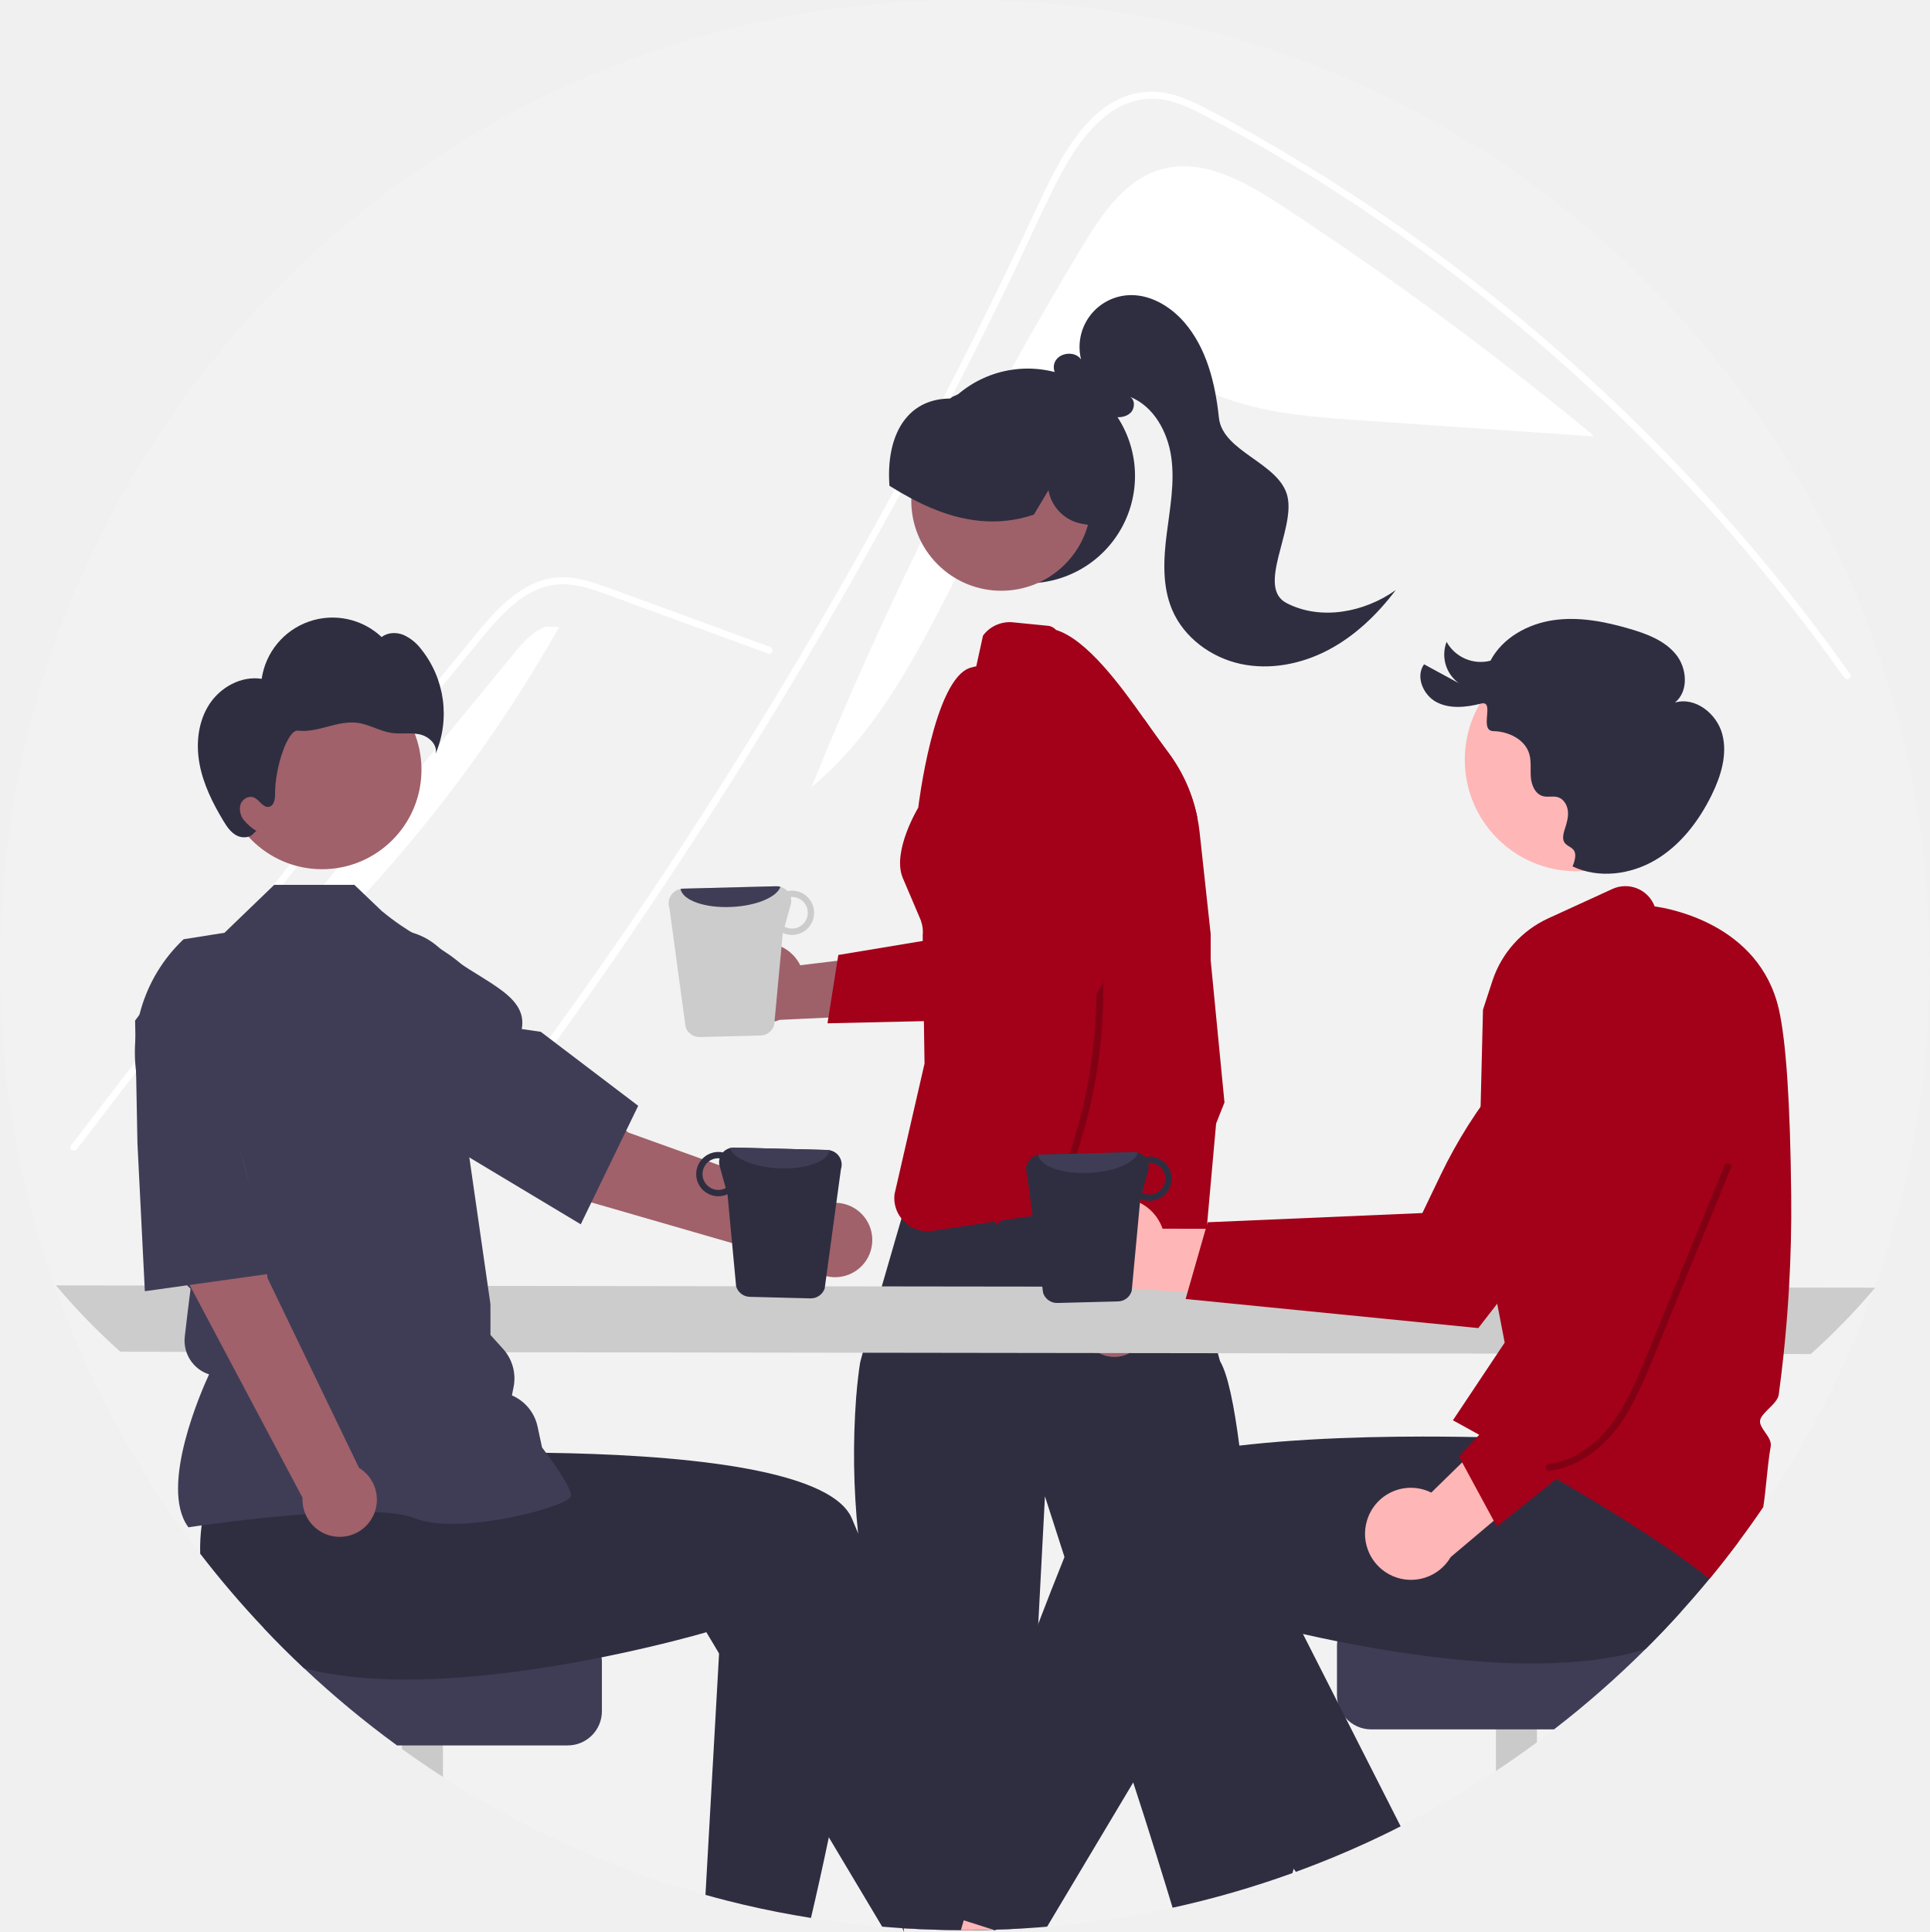
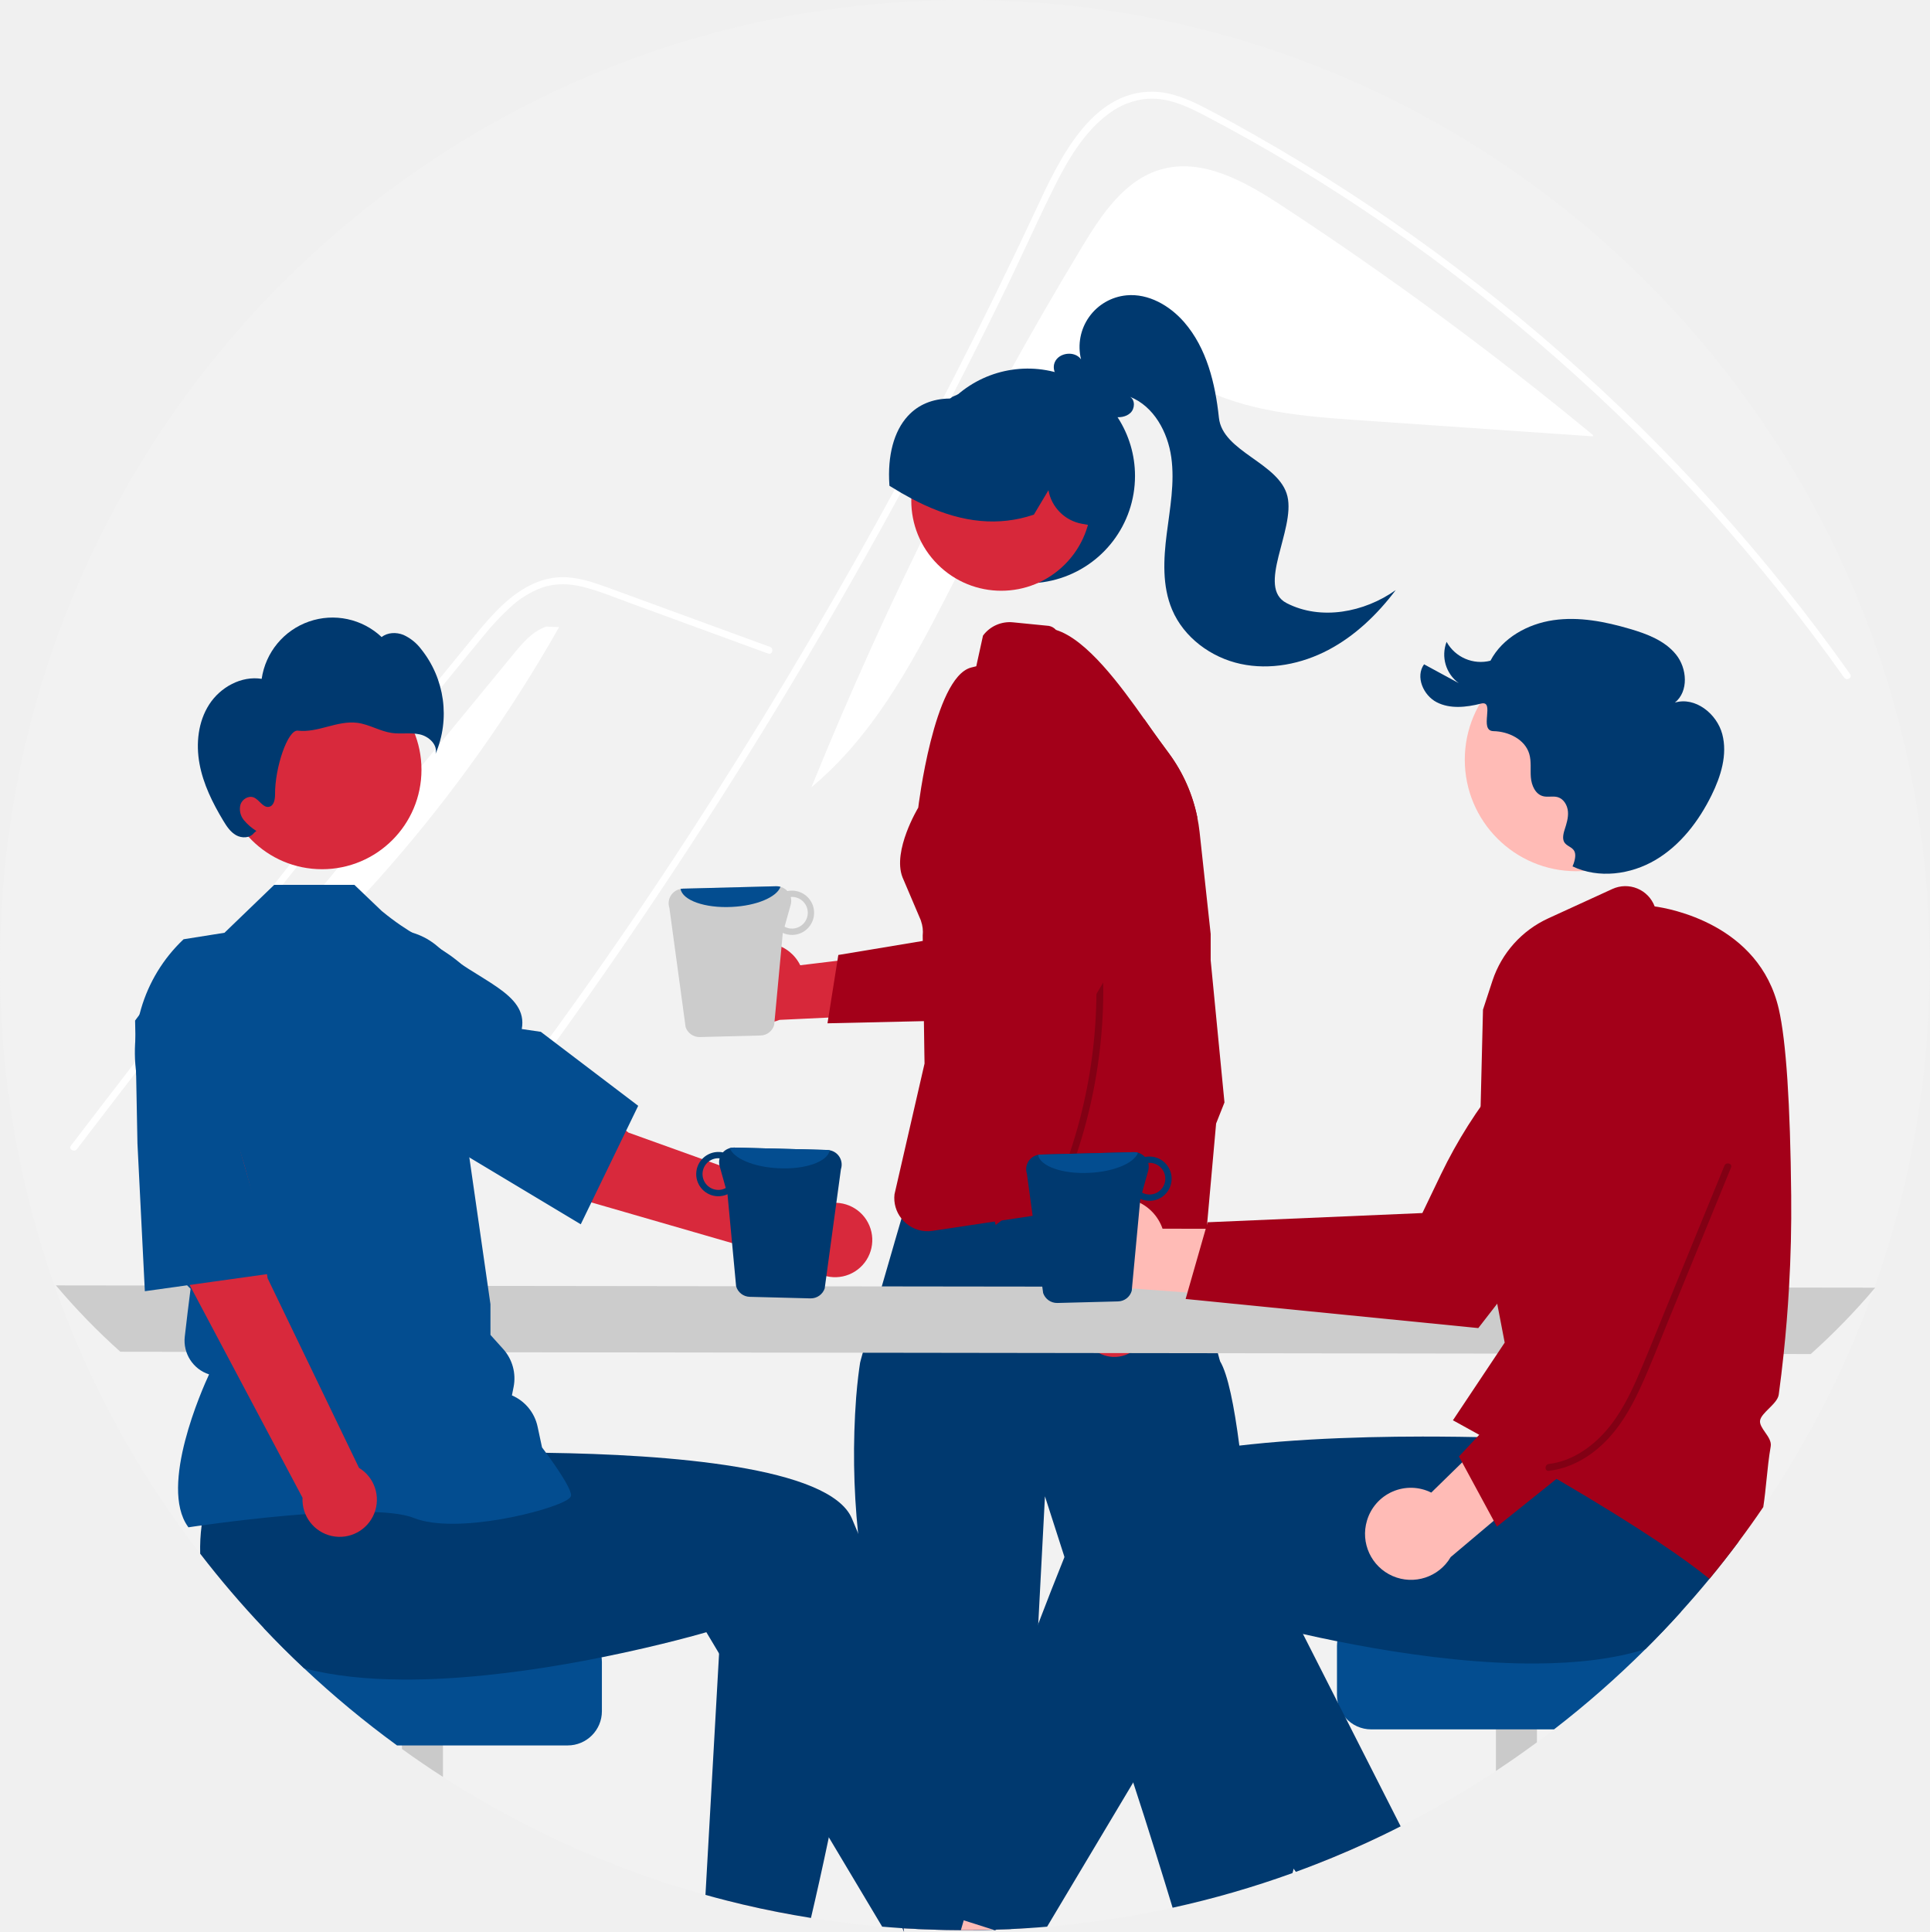
<svg xmlns="http://www.w3.org/2000/svg" id="a83860ad-93ad-419a-9d6e-ddd5c8cba917" data-name="Layer 1" width="842" height="842.8" viewBox="0 0 842 842.8">
  <path d="M1021,449.6a420.098,420.098,0,0,1-24.1,140.73c-.07.21-.14.4-.22.61v.01a419.102,419.102,0,0,1-48.3,95.08q-5.22,7.71-10.81,15.17-6.15,8.25-12.69,16.17-6.03,7.305-12.38,14.33-7.545,8.37-15.54,16.31a421.17,421.17,0,0,1-39.88,35q-3.69,2.865-7.46,5.63-8.775,6.48-17.9,12.5A417.418,417.418,0,0,1,790.15,825.3c-2.47,1.26-4.96,2.5-7.46,3.7q-14.505,7.005-29.6,12.89c-2.87,1.13-5.75,2.22-8.66,3.27-.49.19-.98.37-1.48.54a418.308,418.308,0,0,1-107.06,23.38q-3.81.345-7.63.58-4.05.285-8.11.46c-2.14.11-4.27.19-6.42.25-.44.02-.89.04-1.33.04q-4.335.135-8.7.17c-1.23.01-2.46.02-3.7.02-.58,0-1.16,0-1.74-.01q-12.585-.045-24.98-.82c-.17-.01-.34-.03-.51-.03-2.96-.2-5.91-.41-8.85-.67q-15.705-1.32-31.07-3.8-3.54-.555-7.06-1.2-15.285-2.7-30.17-6.51-4.425-1.125-8.8-2.35a418.627,418.627,0,0,1-114.54-51.46q-9.12-5.865-17.9-12.2c-.72-.5-1.43-1.02-2.14-1.54a422.135,422.135,0,0,1-40.59-33.67q-9.105-8.55-17.68-17.64A419.389,419.389,0,0,1,179,449.6c0-232.51,188.49-421,421-421S1021,217.09,1021,449.6Z" transform="translate(-179 -28.60001)" fill="#f2f2f2" />
  <path d="M651.36,135.928c8.429-13.941,18.418-28.827,34.061-33.379,18.115-5.272,36.724,5.201,52.509,15.535a1530.116,1530.116,0,0,1,136.171,100.329l-.048.541q-50.806-3.504-101.613-7.007c-24.472-1.688-49.784-3.608-71.411-15.185-8.206-4.393-16.206-10.261-25.505-10.67-11.553-.508-21.627,7.561-29.544,15.991-46.83,49.867-60.381,126.126-112.919,169.938A1667.327,1667.327,0,0,1,651.36,135.928Z" transform="translate(-179 -28.60001)" fill="#fff" />
  <path d="M363.505,558.892c5.179-6.539,7.295-8.071,12.403-14.67q62.39-80.692,117.283-166.835Q530.476,318.882,564.064,258.13q15.99-28.882,31.104-58.218Q606.896,177.166,618.1,154.148c2.136-4.383,4.212-8.786,6.277-13.199,4.867-10.378,9.643-20.806,14.771-31.044,5.844-11.668,12.957-23.9,23.688-31.739a32.319,32.319,0,0,1,16.837-6.479c8.736-.564,16.796,3.043,24.373,6.983,55.437,28.907,107.337,65.15,154.28,106.39A803.198,803.198,0,0,1,983.67,324.197c1.108,1.582,3.728.071,2.609-1.521q-6.605-9.34-13.471-18.479A805.459,805.459,0,0,0,842.276,167.418a810.7,810.7,0,0,0-75.659-55.548Q746.561,98.872,725.75,87.094c-6.993-3.96-14.016-7.869-21.159-11.537-7.003-3.597-14.439-6.831-22.439-6.952-27.225-.423-41.321,30.409-51.004,51.155q-4.564,9.794-9.239,19.527Q604.241,176.239,585.213,212.517q-11.743,22.398-24.001,44.535-38.147,68.933-81.09,135.076c-37.925,58.409-75.548,110.007-118.753,164.628C360.18,558.268,362.306,560.424,363.505,558.892Z" transform="translate(-179 -28.60001)" fill="#fff" />
  <path d="M514.185,313.716,473.623,298.88l-20.139-7.366c-6.559-2.399-13.102-5.13-19.883-6.848-5.995-1.519-12.086-1.767-17.996.229a41.477,41.477,0,0,0-14.037,8.701,113.91,113.91,0,0,0-11.513,12.295c-4.385,5.269-8.705,10.594-13.044,15.901q-26.863,32.853-53.376,65.991-26.512,33.138-52.669,66.557-26.221,33.501-52.081,67.282-3.168,4.138-6.33,8.281c-1.165,1.526-3.791.022-2.61-1.526q26.051-34.121,52.465-67.962,26.479-33.922,53.324-67.557,26.845-33.634,54.052-66.976,6.778-8.307,13.579-16.595c3.824-4.661,7.606-9.372,11.8-13.71,7.7-7.963,17.319-15,28.834-15.191,6.77-.112,13.322,2.036,19.612,4.312,6.781,2.453,13.546,4.952,20.318,7.429L504.777,307.066l10.211,3.735c1.812.663,1.029,3.585-.804,2.915Z" transform="translate(-179 -28.60001)" fill="#fff" />
  <path d="M403.096,313.864c3.993-4.86,8.31-9.949,14.282-11.923l5.576.22A632.461,632.461,0,0,1,254.498,494.745Q328.797,404.305,403.096,313.864Z" transform="translate(-179 -28.60001)" fill="#fff" />
-   <path d="M674.243,236.212A46.82,46.82,0,1,1,593.713,203.738q.112-.112.225-.225c.375-.393.749-.787,1.142-1.161a.018.018,0,0,0,.019-.019c.487-.449.974-.899,1.48-1.33a46.807,46.807,0,0,1,77.664,35.208Z" transform="translate(-179 -28.60001)" fill="#2f2e41" />
-   <circle cx="615.888" cy="247.045" r="39.26" transform="translate(-173.2978 479.2563) rotate(-45)" fill="#9e616a" />
-   <path d="M643.94,209.29a44.272,44.272,0,0,0-46.23-8.96q-.345.135-.69.3c-.01,0-.01.01-.02.01-.75.31-1.51.63-2.24.98l-.45.22v.06c-.08.06-.17.13-.26.19a1.535,1.535,0,0,1-.65.36c-7.55.1-13.7,2.66-18.26,7.61-6.09,6.6-8.95,17.27-8.07,30.05l.02.39.34.22c3.22,2.01,6.27,3.78,9.21,5.33,1.74.93,3.43,1.78,5.11,2.56.2.09.4.19.6.28,17,7.85,32.55,9.27,47.49,4.3l.28-.09,6.35-10.64a18.136,18.136,0,0,0,14.6,14.63l2.64.47,3.87.68.16-.73C661.58,240.21,656.03,220.84,643.94,209.29Z" transform="translate(-179 -28.60001)" fill="#2f2e41" />
-   <path d="M740.387,291.691c-13.36-6.896,3.822-31.923.37-46.556-3.453-14.633-28.317-19.339-29.901-34.291S705.546,180.472,695.68,169.127c-6.304-7.249-15.594-12.601-25.158-11.693a22.621,22.621,0,0,0-19.825,27.932c-2.723-3.858-9.77-3.022-11.515,1.367-1.551,3.902,1.875,8.628,5.907,8.973,5.276,6.515,11.317,13.43,19.582,14.744,2.663.423,5.655.113,7.6-1.754s2.096-5.601-.211-6.996c10.387,4.126,16.476,15.356,18.018,26.426,1.541,11.07-.591,22.27-1.996,33.357s-2.01,22.751,2.337,33.048c5.136,12.165,16.962,20.884,29.868,23.68s26.65.063,38.332-6.094C770.3,305.96,780.042,296.56,788,286.022,774.292,295.756,755.327,299.403,740.387,291.691Z" transform="translate(-179 -28.60001)" fill="#2f2e41" />
-   <polygon points="409.593 428.003 382.475 613.181 530.504 602.024 486.197 419.853 409.593 428.003" fill="#ffb8b8" />
-   <path d="M743.45,843.81a17.824,17.824,0,0,1-.5,1.89,414.801,414.801,0,0,1-52.3,15.11c-3.74-12.3-10.91-35.59-17.19-54.64-5.13-15.55-9.66-28.27-11.24-29.86-4.39-4.37,0-10.2,0-10.2l-18.75-58.29-8.52-26.48-2.92,55.63-4.24,80.58-.12,2.26s-5.84,17.49-2.92,20.41-2.92,14.59-2.92,14.59l-1.68,15.31c-2.14.11-4.27.19-6.42.25L613,870.6l-.6-.19q-4.335.135-8.7.17c-1.23.01-2.46.02-3.7.02-.58,0-1.16,0-1.74-.01q-12.585-.045-24.98-.82l-5.13-41.75-5.3-43.14s5.83-11.65,0-17.48c-3.51-3.51-1.75-8.61.22-12.11-1.22-5.41-2.89-13.73-5.14-26.05-.08-.41-.15-.83-.23-1.25q-1.065-5.865-1.91-11.5c-1-6.61-1.78-12.96-2.38-19.04a334.226,334.226,0,0,1-.84-59.27c.56-7.02,1.26-12.16,1.72-15.13.04-.28.47-1.85,1.17-4.33,1.1-3.97,2.91-10.27,4.94-17.32,1.08-3.74,2.22-7.69,3.35-11.62,1.97-6.81,3.93-13.56,5.51-19.02v-.03c1.39-4.79,2.5-8.57,3.08-10.55.28-.97.43-1.5.43-1.5s.31-.07.9-.2c1.83-.42,6.35-1.43,12.61-2.78,6.53-1.38,14.94-3.13,24.18-4.91,7.91-1.52,16.43-3.07,24.9-4.46,3.04-.49,6.08-.97,9.08-1.42,18.53-2.76,35.54-4.33,43.6-2.54a15.016,15.016,0,0,1,1.65.45,8.207,8.207,0,0,1,1.57.71c.25.15,2.67,9.59,5.76,21.89.03.12.06.25.09.37.93,3.72,1.92,7.68,2.93,11.73,1.03,4.13,2.07,8.34,3.09,12.44,3.03,12.18,5.83,23.45,7.27,28.97.55,2.14.91,3.41.99,3.55,3.38,5.63,6.14,19.43,8.38,36.74,2,15.45,3.59,33.7,4.82,51.43.61,8.77,1.13,17.42,1.57,25.54,1.49,27.32,2.09,48.65,2.09,48.65s2.23,17.78,6.66,26.17a12.757,12.757,0,0,0,2.07,2.97c2.95,2.95,3.29,5.51,2.9,7.33a6.057,6.057,0,0,1-1.04,2.38,3.943,3.943,0,0,1-.39.49,11.349,11.349,0,0,0,2.92,10.2C744.2,837.23,743.97,841.31,743.45,843.81Z" transform="translate(-179 -28.60001)" fill="#2f2e41" />
+   <path d="M674.243,236.212A46.82,46.82,0,1,1,593.713,203.738q.112-.112.225-.225c.375-.393.749-.787,1.142-1.161a.018.018,0,0,0,.019-.019c.487-.449.974-.899,1.48-1.33a46.807,46.807,0,0,1,77.664,35.208Z" transform="translate(-179 -28.60001)" fill="#00396f" />
+   <circle cx="615.888" cy="247.045" r="39.26" transform="translate(-173.2978 479.2563) rotate(-45)" fill="#d7283a" />
+   <path d="M643.94,209.29a44.272,44.272,0,0,0-46.23-8.96q-.345.135-.69.3c-.01,0-.01.01-.02.01-.75.31-1.51.63-2.24.98l-.45.22v.06c-.08.06-.17.13-.26.19a1.535,1.535,0,0,1-.65.36c-7.55.1-13.7,2.66-18.26,7.61-6.09,6.6-8.95,17.27-8.07,30.05l.02.39.34.22c3.22,2.01,6.27,3.78,9.21,5.33,1.74.93,3.43,1.78,5.11,2.56.2.09.4.19.6.28,17,7.85,32.55,9.27,47.49,4.3l.28-.09,6.35-10.64a18.136,18.136,0,0,0,14.6,14.63l2.64.47,3.87.68.16-.73C661.58,240.21,656.03,220.84,643.94,209.29Z" transform="translate(-179 -28.60001)" fill="#00396f" />
+   <path d="M740.387,291.691c-13.36-6.896,3.822-31.923.37-46.556-3.453-14.633-28.317-19.339-29.901-34.291S705.546,180.472,695.68,169.127c-6.304-7.249-15.594-12.601-25.158-11.693a22.621,22.621,0,0,0-19.825,27.932c-2.723-3.858-9.77-3.022-11.515,1.367-1.551,3.902,1.875,8.628,5.907,8.973,5.276,6.515,11.317,13.43,19.582,14.744,2.663.423,5.655.113,7.6-1.754s2.096-5.601-.211-6.996c10.387,4.126,16.476,15.356,18.018,26.426,1.541,11.07-.591,22.27-1.996,33.357s-2.01,22.751,2.337,33.048c5.136,12.165,16.962,20.884,29.868,23.68s26.65.063,38.332-6.094C770.3,305.96,780.042,296.56,788,286.022,774.292,295.756,755.327,299.403,740.387,291.691Z" transform="translate(-179 -28.60001)" fill="#00396f" />
+   <polygon points="409.593 428.003 382.475 613.181 530.504 602.024 486.197 419.853 409.593 428.003" fill="#ffbdb8" />
+   <path d="M743.45,843.81a17.824,17.824,0,0,1-.5,1.89,414.801,414.801,0,0,1-52.3,15.11c-3.74-12.3-10.91-35.59-17.19-54.64-5.13-15.55-9.66-28.27-11.24-29.86-4.39-4.37,0-10.2,0-10.2l-18.75-58.29-8.52-26.48-2.92,55.63-4.24,80.58-.12,2.26s-5.84,17.49-2.92,20.41-2.92,14.59-2.92,14.59l-1.68,15.31c-2.14.11-4.27.19-6.42.25L613,870.6l-.6-.19q-4.335.135-8.7.17c-1.23.01-2.46.02-3.7.02-.58,0-1.16,0-1.74-.01q-12.585-.045-24.98-.82l-5.13-41.75-5.3-43.14s5.83-11.65,0-17.48c-3.51-3.51-1.75-8.61.22-12.11-1.22-5.41-2.89-13.73-5.14-26.05-.08-.41-.15-.83-.23-1.25q-1.065-5.865-1.91-11.5c-1-6.61-1.78-12.96-2.38-19.04a334.226,334.226,0,0,1-.84-59.27c.56-7.02,1.26-12.16,1.72-15.13.04-.28.47-1.85,1.17-4.33,1.1-3.97,2.91-10.27,4.94-17.32,1.08-3.74,2.22-7.69,3.35-11.62,1.97-6.81,3.93-13.56,5.51-19.02v-.03c1.39-4.79,2.5-8.57,3.08-10.55.28-.97.43-1.5.43-1.5s.31-.07.9-.2c1.83-.42,6.35-1.43,12.61-2.78,6.53-1.38,14.94-3.13,24.18-4.91,7.91-1.52,16.43-3.07,24.9-4.46,3.04-.49,6.08-.97,9.08-1.42,18.53-2.76,35.54-4.33,43.6-2.54a15.016,15.016,0,0,1,1.65.45,8.207,8.207,0,0,1,1.57.71c.25.15,2.67,9.59,5.76,21.89.03.12.06.25.09.37.93,3.72,1.92,7.68,2.93,11.73,1.03,4.13,2.07,8.34,3.09,12.44,3.03,12.18,5.83,23.45,7.27,28.97.55,2.14.91,3.41.99,3.55,3.38,5.63,6.14,19.43,8.38,36.74,2,15.45,3.59,33.7,4.82,51.43.61,8.77,1.13,17.42,1.57,25.54,1.49,27.32,2.09,48.65,2.09,48.65s2.23,17.78,6.66,26.17a12.757,12.757,0,0,0,2.07,2.97c2.95,2.95,3.29,5.51,2.9,7.33a6.057,6.057,0,0,1-1.04,2.38,3.943,3.943,0,0,1-.39.49,11.349,11.349,0,0,0,2.92,10.2C744.2,837.23,743.97,841.31,743.45,843.81Z" transform="translate(-179 -28.60001)" fill="#00396f" />
  <path d="M694.96,397.21q-.255-1.89-.54-3.81c-.11-.82-.24-1.64-.36-2.45-1.27-8.18,4.02-15.18-2.83-20.84a14.54,14.54,0,0,1-3.83-4.78l-1.57-3.16-2.89-5.86-6.32-12.74-1.09-2.19a14.04,14.04,0,0,0-1.06-1.79,14.447,14.447,0,0,0-4.51-4.22l-15.7-9.36a14.488,14.488,0,0,1-5.62-6.09l-.39-.8c-1.73-3.55-4.83-12.04-8.5-15.73l-.01-.01a5.38,5.38,0,0,0-3.08-1.75L621.03,300.08a14.494,14.494,0,0,0-13.11,5.79l-.43,1.95-2.51,11.43-.14.03c-.74.17-1.48.34-2.21.55-16.21,4.43-22.97,61.1-22.97,61.1s-11.35,18.73-6.89,30.32l7.96,18.69a2.253,2.253,0,0,1,.14.44,14.39,14.39,0,0,1,.74,6.35l.01.73.02,1.61.06,4.13.19,13.7.24,17.15.21,14.61.07,3.89L569.3,549.6a14.351,14.351,0,0,0,3.03,10.57l.01.01a13.429,13.429,0,0,0,.92,1.06l.01.01c.31.32.63.61.96.9a14.382,14.382,0,0,0,11.66,3.39l1.75-.27h.01l25.4-3.81h.02l2.94-.44h.02l28.43-4.27h.02l4.87-.74c.39-.05.77-.1,1.16-.13l26.03-1.79a14.668,14.668,0,0,0,1.78-.23h.01a14.54,14.54,0,0,0,10.47-8.37,12.885,12.885,0,0,0,.89-2.67,15.044,15.044,0,0,0,.37-3.03l.29-24.52.99-79.24a14.264,14.264,0,0,1,2.18-7.47C697.13,422.8,696.72,410.46,694.96,397.21Z" transform="translate(-179 -28.60001)" fill="#a30019" />
-   <path d="M651.317,608.843a14.049,14.049,0,0,1,13.786-16.553l16.24-47.209,15.834,20.551-17.849,41.68a14.125,14.125,0,0,1-28.011,1.531Z" transform="translate(-179 -28.60001)" fill="#9e616a" />
+   <path d="M651.317,608.843a14.049,14.049,0,0,1,13.786-16.553l16.24-47.209,15.834,20.551-17.849,41.68a14.125,14.125,0,0,1-28.011,1.531Z" transform="translate(-179 -28.60001)" fill="#d7283a" />
  <path d="M713.28,509.52l-3.65,9.2-5.1,56.91a16.048,16.048,0,0,0-4.49,1.89,15.759,15.759,0,0,0-6.65,18.42l1.5,4.5-11.15-3.43-18.33-5.63L643.8,584.74,647.46,572.87a17.617,17.617,0,0,0-2.98-16.12,17.439,17.439,0,0,0-1.41-1.59l1.37-10.25.81-6.09-9.89,7.51-19.34,14.69h-.01l-2.56,1.95s-.14-.52-.4-1.51c-.49-1.91-1.41-5.57-2.59-10.67a648.089,648.089,0,0,1-12.89-77.09c-.6-5.84-1.12-11.82-1.54-17.89-.43-6.25-.75-12.59-.92-18.97-1.44-51.93,6.54-106.37,39.89-134.21a15.911,15.911,0,0,1,4.75.76c13.5,4.15,28.31,24.43,38.55,38.94,2.42,3.43,4.58,6.53,6.41,9.02l4.43,6.03a70.566,70.566,0,0,1,12.27,27.71q.645,3.18,1.01,6.44l4.84,44.52v11.47Z" transform="translate(-179 -28.60001)" fill="#a30019" />
  <path d="M203.39,589.327a289.005,289.005,0,0,0,28.12,28.95l737.58,1a289.004,289.004,0,0,0,28.12-28.95Z" transform="translate(-179 -28.60001)" fill="#ccc" />
-   <path d="M603.7,870.58c-1.23.01-2.46.02-3.7.02-.58,0-1.16,0-1.74-.01q-12.585-.045-24.98-.82l.2,1.63-.71-1.66-15.85-36.9,11.23-4.82,20.6-8.85L595,840.66l5.98,20.58,1.78,6.1Z" transform="translate(-179 -28.60001)" fill="#ffb6b6" />
-   <path d="M530.27,827.74l-4.48,36.33q-15.285-2.7-30.17-6.51V827.75Z" transform="translate(-179 -28.60001)" fill="#ffb6b6" />
+   <path d="M603.7,870.58c-1.23.01-2.46.02-3.7.02-.58,0-1.16,0-1.74-.01q-12.585-.045-24.98-.82l.2,1.63-.71-1.66-15.85-36.9,11.23-4.82,20.6-8.85L595,840.66l5.98,20.58,1.78,6.1Z" transform="translate(-179 -28.60001)" fill="#ffbbb6" />
+   <path d="M530.27,827.74l-4.48,36.33q-15.285-2.7-30.17-6.51V827.75Z" transform="translate(-179 -28.60001)" fill="#ffbbb6" />
  <path d="M372.28,760.78v42.97q-9.12-5.865-17.9-12.2V760.78Z" transform="translate(-179 -28.60001)" fill="#cacaca" />
-   <path d="M441.63,753.62v21.47a14.924,14.924,0,0,1-14.91,14.92H352.24a422.135,422.135,0,0,1-40.59-33.67q-9.105-8.55-17.68-17.64H426.72a14.93,14.93,0,0,1,14.91,14.92Z" transform="translate(-179 -28.60001)" fill="#3f3d56" />
-   <path d="M616.18,869.59l-2.45.78L613,870.6l-.6-.19q-4.335.135-8.7.17c-1.23.01-2.46.02-3.7.02-.58,0-1.16,0-1.74-.01q-12.585-.045-24.98-.82l.2,1.63-.71-1.66c-2.96-.2-5.91-.41-8.85-.67L540.65,830.1l-47.89-80.19-5.55-9.29s-18.93,5.6-45.72,10.97c-20.19,4.06-44.84,7.97-69.21,9.25-6.01.32-12,.48-17.9.43-15.25-.1-29.9-1.53-42.73-4.93q-9.105-8.55-17.68-17.64a421.224,421.224,0,0,1-27.62-32.33,78.015,78.015,0,0,1,.63-12.34c.09-.68.18-1.37.29-2.07L270,645.6l20.28-2.68,30.86-4.08,33.43-4.42,3.68,28.82s26.03-1.32,59.01-.88c52.97.72,123.85,6,133.45,28.66.9,2.13,1.8,4.28,2.7,6.43,18.64,44.65,35.76,92.22,47.39,126.02,2.22,6.44,4.23,12.37,6.02,17.69C612.73,858.73,616.18,869.59,616.18,869.59Z" transform="translate(-179 -28.60001)" fill="#2f2e41" />
-   <path d="M559.48,716.57q-.735,6.36-1.55,12.67c-4.8,37.21-11.41,72.75-17.28,100.86-2.87,13.72-5.57,25.66-7.8,35.17q-3.54-.555-7.06-1.2-15.285-2.7-30.17-6.51-4.425-1.125-8.8-2.35l5.94-105.3,1.96-34.83,61.07,1.41Z" transform="translate(-179 -28.60001)" fill="#2f2e41" />
-   <path d="M657.675,553.699A19.952,19.952,0,0,1,686.261,564.6l70.903.084-20.32,30.735-64.215-4.792a20.06,20.06,0,0,1-14.953-36.928Z" transform="translate(-179 -28.60001)" fill="#ffb6b6" />
+   <path d="M441.63,753.62v21.47a14.924,14.924,0,0,1-14.91,14.92H352.24a422.135,422.135,0,0,1-40.59-33.67q-9.105-8.55-17.68-17.64H426.72a14.93,14.93,0,0,1,14.91,14.92Z" transform="translate(-179 -28.60001)" fill="#034d90" />
+   <path d="M616.18,869.59l-2.45.78L613,870.6l-.6-.19q-4.335.135-8.7.17c-1.23.01-2.46.02-3.7.02-.58,0-1.16,0-1.74-.01q-12.585-.045-24.98-.82l.2,1.63-.71-1.66c-2.96-.2-5.91-.41-8.85-.67L540.65,830.1l-47.89-80.19-5.55-9.29s-18.93,5.6-45.72,10.97c-20.19,4.06-44.84,7.97-69.21,9.25-6.01.32-12,.48-17.9.43-15.25-.1-29.9-1.53-42.73-4.93q-9.105-8.55-17.68-17.64a421.224,421.224,0,0,1-27.62-32.33,78.015,78.015,0,0,1,.63-12.34c.09-.68.18-1.37.29-2.07L270,645.6l20.28-2.68,30.86-4.08,33.43-4.42,3.68,28.82s26.03-1.32,59.01-.88c52.97.72,123.85,6,133.45,28.66.9,2.13,1.8,4.28,2.7,6.43,18.64,44.65,35.76,92.22,47.39,126.02,2.22,6.44,4.23,12.37,6.02,17.69C612.73,858.73,616.18,869.59,616.18,869.59Z" transform="translate(-179 -28.60001)" fill="#00396f" />
+   <path d="M559.48,716.57q-.735,6.36-1.55,12.67c-4.8,37.21-11.41,72.75-17.28,100.86-2.87,13.72-5.57,25.66-7.8,35.17q-3.54-.555-7.06-1.2-15.285-2.7-30.17-6.51-4.425-1.125-8.8-2.35l5.94-105.3,1.96-34.83,61.07,1.41Z" transform="translate(-179 -28.60001)" fill="#00396f" />
+   <path d="M657.675,553.699A19.952,19.952,0,0,1,686.261,564.6l70.903.084-20.32,30.735-64.215-4.792a20.06,20.06,0,0,1-14.953-36.928Z" transform="translate(-179 -28.60001)" fill="#ffbbb6" />
  <path d="M696.331,595.264,824.028,607.95l.337-.431c.644-.823,64.566-82.646,75.305-102.124a58.891,58.891,0,0,0,6.82-38.571l-.073-.324-.254-.215a29.885,29.885,0,0,0-37.369-.819,211.683,211.683,0,0,0-61.088,75.483l-8.08,16.821-93.71,4.02Z" transform="translate(-179 -28.60001)" fill="#a30019" />
-   <path d="M647.08,825.84l-18.82,43.82q-4.05.285-8.11.46c-2.14.11-4.27.19-6.42.25L613,870.6l-.6-.19q-4.335.135-8.7.17c-1.23.01-2.46.02-3.7.02-.58,0-1.16,0-1.74-.01l1.25-4.28,1.47-5.07,5.84-20.08,8.43-28.99,12.54,5.38Z" transform="translate(-179 -28.60001)" fill="#ffb6b6" />
-   <path d="M782.69,829q-14.505,7.005-29.6,12.89l-9.84-16.55,31.72-13.93Z" transform="translate(-179 -28.60001)" fill="#ffb6b6" />
+   <path d="M647.08,825.84l-18.82,43.82q-4.05.285-8.11.46c-2.14.11-4.27.19-6.42.25L613,870.6l-.6-.19q-4.335.135-8.7.17c-1.23.01-2.46.02-3.7.02-.58,0-1.16,0-1.74-.01l1.25-4.28,1.47-5.07,5.84-20.08,8.43-28.99,12.54,5.38Z" transform="translate(-179 -28.60001)" fill="#ffbbb6" />
+   <path d="M782.69,829q-14.505,7.005-29.6,12.89l-9.84-16.55,31.72-13.93Z" transform="translate(-179 -28.60001)" fill="#ffbbb6" />
  <path d="M849.62,753.78v34.86q-8.775,6.48-17.9,12.5V753.78Z" transform="translate(-179 -28.60001)" fill="#cacaca" />
-   <path d="M912.5,731.7q-7.545,8.37-15.54,16.31a421.17,421.17,0,0,1-39.88,35h-79.8a14.879,14.879,0,0,1-11.19-5.07l-.01-.03a14.727,14.727,0,0,1-3.36-6.6l-.01-.02a15.302,15.302,0,0,1-.34-3.2V746.62a14.93,14.93,0,0,1,14.91-14.92Z" transform="translate(-179 -28.60001)" fill="#3f3d56" />
-   <path d="M945.38,647.9l-8.65,37.06a77.902,77.902,0,0,1,.84,16.24q-6.15,8.25-12.69,16.17-6.03,7.305-12.38,14.33-7.545,8.37-15.54,16.31c-13.88,4.36-30.24,6.14-47.34,6.26-5.9.05-11.89-.11-17.9-.43-24.37-1.28-49.02-5.19-69.21-9.25-5.34-1.06-10.36-2.14-14.98-3.19-8.75-1.97-16.07-3.81-21.37-5.21-5.97-1.56-9.37-2.57-9.37-2.57l-22.71,38.03-20.62,34.52-37.57,62.91q-3.81.345-7.63.58-4.05.285-8.11.46c-2.14.11-4.27.19-6.42.25L613,870.6l-.6-.19-9.64-3.07-3.25-1.03-11.69-3.72s2.61-8.22,7.18-21.93c1.68-5.03,3.62-10.81,5.8-17.19,7.87-23.06,18.78-54.03,31.23-86.5,3.69-9.64,7.51-19.42,11.44-29.15,3.22-7.99,6.5-15.95,9.82-23.8,5.77-13.61,33.65-20.95,66.48-24.8,1.67-.19,3.35-.38,5.04-.56,16.73-1.76,34.48-2.67,51.08-3.09,8.31-.21,16.33-.29,23.79-.3q3.615,0,7.03.02h.01c6.15.03,11.81.12,16.79.22.97.02,1.91.05,2.83.07h.01c.62.01,1.23.03,1.83.04,10.89.28,17.57.62,17.57.62l2.59-20.32.53-4.1.5-3.9v-.01l.06-.49.41-.01,7.2-.14,60.52-1.18,33.06-.65Z" transform="translate(-179 -28.60001)" fill="#2f2e41" />
-   <path d="M790.15,825.3c-2.47,1.26-4.96,2.5-7.46,3.7q-14.505,7.005-29.6,12.89c-2.87,1.13-5.75,2.22-8.66,3.27-.32-.45-.65-.9-.98-1.35-13.88-19.05-31.52-44.19-49.37-72.16-7.47-11.7-14.98-23.9-22.27-36.36l52.78-24.64,5.92-2.76,17.02,33.51,15.18,29.89,3.38,6.65Z" transform="translate(-179 -28.60001)" fill="#2f2e41" />
-   <circle cx="687.762" cy="331.426" r="48.625" fill="#ffb6b6" />
-   <path d="M865.153,406.54c11.369,5.455,25.362,3.607,36.216-2.811s18.842-16.884,24.424-28.191c4.088-8.281,7.058-17.764,4.691-26.69s-11.812-16.406-20.66-13.762c6.062-4.881,5.355-14.947.457-20.995s-12.627-8.956-20.095-11.148c-10.838-3.181-22.226-5.426-33.404-3.799s-22.182,7.679-27.442,17.675a17.039,17.039,0,0,1-19.144-8.221,15.437,15.437,0,0,0,5.307,18.009l-15.138-8.213c-3.859,5.349-.352,13.508,5.506,16.538s12.94,2.222,19.334.603-1.15,11.884,5.445,12.014,13.728,3.581,15.616,9.901c.989,3.31.413,6.865.704,10.307s1.941,7.261,5.277,8.158c2.108.567,4.414-.184,6.504.445,2.591.78,4.171,3.552,4.399,6.248s-.618,5.355-1.452,7.929c-3.3,10.172,7.29,4.47,3.99,14.642Z" transform="translate(-179 -28.60001)" fill="#2f2e41" />
+   <path d="M912.5,731.7q-7.545,8.37-15.54,16.31a421.17,421.17,0,0,1-39.88,35h-79.8a14.879,14.879,0,0,1-11.19-5.07l-.01-.03a14.727,14.727,0,0,1-3.36-6.6l-.01-.02a15.302,15.302,0,0,1-.34-3.2V746.62a14.93,14.93,0,0,1,14.91-14.92Z" transform="translate(-179 -28.60001)" fill="#034d90" />
+   <path d="M945.38,647.9l-8.65,37.06a77.902,77.902,0,0,1,.84,16.24q-6.15,8.25-12.69,16.17-6.03,7.305-12.38,14.33-7.545,8.37-15.54,16.31c-13.88,4.36-30.24,6.14-47.34,6.26-5.9.05-11.89-.11-17.9-.43-24.37-1.28-49.02-5.19-69.21-9.25-5.34-1.06-10.36-2.14-14.98-3.19-8.75-1.97-16.07-3.81-21.37-5.21-5.97-1.56-9.37-2.57-9.37-2.57l-22.71,38.03-20.62,34.52-37.57,62.91q-3.81.345-7.63.58-4.05.285-8.11.46c-2.14.11-4.27.19-6.42.25L613,870.6l-.6-.19-9.64-3.07-3.25-1.03-11.69-3.72s2.61-8.22,7.18-21.93c1.68-5.03,3.62-10.81,5.8-17.19,7.87-23.06,18.78-54.03,31.23-86.5,3.69-9.64,7.51-19.42,11.44-29.15,3.22-7.99,6.5-15.95,9.82-23.8,5.77-13.61,33.65-20.95,66.48-24.8,1.67-.19,3.35-.38,5.04-.56,16.73-1.76,34.48-2.67,51.08-3.09,8.31-.21,16.33-.29,23.79-.3q3.615,0,7.03.02h.01c6.15.03,11.81.12,16.79.22.97.02,1.91.05,2.83.07h.01c.62.01,1.23.03,1.83.04,10.89.28,17.57.62,17.57.62l2.59-20.32.53-4.1.5-3.9v-.01l.06-.49.41-.01,7.2-.14,60.52-1.18,33.06-.65Z" transform="translate(-179 -28.60001)" fill="#00396f" />
+   <path d="M790.15,825.3c-2.47,1.26-4.96,2.5-7.46,3.7q-14.505,7.005-29.6,12.89c-2.87,1.13-5.75,2.22-8.66,3.27-.32-.45-.65-.9-.98-1.35-13.88-19.05-31.52-44.19-49.37-72.16-7.47-11.7-14.98-23.9-22.27-36.36l52.78-24.64,5.92-2.76,17.02,33.51,15.18,29.89,3.38,6.65Z" transform="translate(-179 -28.60001)" fill="#00396f" />
+   <circle cx="687.762" cy="331.426" r="48.625" fill="#ffbbb6" />
+   <path d="M865.153,406.54c11.369,5.455,25.362,3.607,36.216-2.811s18.842-16.884,24.424-28.191c4.088-8.281,7.058-17.764,4.691-26.69s-11.812-16.406-20.66-13.762c6.062-4.881,5.355-14.947.457-20.995s-12.627-8.956-20.095-11.148c-10.838-3.181-22.226-5.426-33.404-3.799s-22.182,7.679-27.442,17.675a17.039,17.039,0,0,1-19.144-8.221,15.437,15.437,0,0,0,5.307,18.009l-15.138-8.213c-3.859,5.349-.352,13.508,5.506,16.538s12.94,2.222,19.334.603-1.15,11.884,5.445,12.014,13.728,3.581,15.616,9.901c.989,3.31.413,6.865.704,10.307s1.941,7.261,5.277,8.158c2.108.567,4.414-.184,6.504.445,2.591.78,4.171,3.552,4.399,6.248s-.618,5.355-1.452,7.929c-3.3,10.172,7.29,4.47,3.99,14.642Z" transform="translate(-179 -28.60001)" fill="#00396f" />
  <path d="M960.56,550.17c-.4-40.16-2.22-67.53-5.4-81.36-8.54-37.18-47.99-43.96-54.17-44.8a13.645,13.645,0,0,0-18.45-7.61l-28.03,12.84a45.664,45.664,0,0,0-24.27,27.1l-4.16,12.7-2.09,85.23,6.9,35.85.01.02,4.65,24.15-3.2,4.8-18.27,27.4-.31.48-.01.01-.8,1.19c1.11.61,2.21,1.21,3.29,1.81q4.2,2.31,8.19,4.53c.64.36,1.27.71,1.9,1.07h.01c.4.22.8.44,1.19.66Q842.51,664.61,854.79,671.75c1.14.66,2.27,1.32,3.38,1.97,37.8,22.11,56.96,35.65,66.71,43.65q6.54-7.92,12.69-16.17,5.58-7.455,10.81-15.17c.61-4.02,1.02-8.04,1.42-11.98.48-4.74.98-9.65,1.82-14.48.37-2.14-1.05-4.17-2.42-6.13-1.27-1.83-2.47-3.55-2.22-5.17.26-1.67,2.1-3.49,3.89-5.26,1.95-1.94,3.97-3.94,4.26-6.05q1.2-8.82,2.13-17.7,1.53-14.445,2.35-28.98Q960.765,570.21,960.56,550.17Z" transform="translate(-179 -28.60001)" fill="#a30019" />
-   <path d="M775.462,691.93a19.952,19.952,0,0,1,28.05-12.213L854.227,630.166l6.987,36.176-49.231,41.508a20.06,20.06,0,0,1-36.522-15.92Z" transform="translate(-179 -28.60001)" fill="#ffb6b6" />
+   <path d="M775.462,691.93a19.952,19.952,0,0,1,28.05-12.213L854.227,630.166l6.987,36.176-49.231,41.508a20.06,20.06,0,0,1-36.522-15.92Z" transform="translate(-179 -28.60001)" fill="#ffbbb6" />
  <path d="M832.163,694.578l100.109-80.286-.061-.543c-.116-1.039-11.699-104.222-17.654-125.652a58.89,58.89,0,0,0-22.116-32.328l-.279-.18-.332.024a29.885,29.885,0,0,0-27.271,25.561,211.683,211.683,0,0,0,9.171,96.671l5.997,17.671-64.138,68.441Z" transform="translate(-179 -28.60001)" fill="#a30019" />
-   <circle cx="140.514" cy="335.79" r="43.388" fill="#a0616a" />
-   <path d="M261.221,694.864l-.237-.332c-12.639-17.695,6.37-60.216,9.237-66.38h0a15.475,15.475,0,0,1-10.592-16.527l1.236-10.506,1.288-10.305-9.229-9.229-.026-.23-5.311-46.474-7.723-30.868A67.768,67.768,0,0,1,259.099,438.337l17.851-2.834L298.644,414.6h34.984l11.995,11.461c23.583,19.331,29.182,10.933,55.775,47.324l-19.041,50.165L393,597.537l.006,13.39,5.543,6.16a19.17,19.17,0,0,1,4.547,16.582l-.729,3.645h0a19.17,19.17,0,0,1,11.193,13.603l1.947,9.085c1.666,2.198,12.66,16.857,12.66,20.865,0,.602-.444,1.183-1.397,1.828-7.492,5.073-48.904,15.417-67.233,8.082-19.523-7.806-97.132,3.904-97.914,4.024Z" transform="translate(-179 -28.60001)" fill="#3f3d56" />
-   <path d="M239.178,518.859l36.076-7.062c13.342,19.925,20.505,74.407,20.505,74.407l39.886,82.719a16.23,16.23,0,1,1-24.636,13.049l-52.022-98.007Z" transform="translate(-179 -28.60001)" fill="#a0616a" />
-   <path d="M238.976,527.419l-1.026-53.62,16.977-22.713a29.845,29.845,0,0,1,29.379-11.371h0A29.775,29.775,0,0,1,308.125,472.659c-2.882,22.705-9.424,51.118-24.225,57.547l-.15.065,15.34,53.649-56.888,7.947Z" transform="translate(-179 -28.60001)" fill="#3f3d56" />
-   <path d="M453.239,522.681s-43.295-33.841-66.776-38.702l-20.783,30.323,56.207,34.445,109.431,31.641a16.231,16.231,0,1,0,8.347-26.661Z" transform="translate(-179 -28.60001)" fill="#a0616a" />
-   <path d="M377.069,529.481l-45.119-28.99-9.421-26.746a29.845,29.845,0,0,1,6.904-30.737h0a29.775,29.775,0,0,1,40.626-1.453c17.26,15.03,39.503,20.068,36.606,35.943l8.31,1.214,42.493,32.272-25.059,51.686Z" transform="translate(-179 -28.60001)" fill="#3f3d56" />
-   <path d="M270.3,335.881c4.872-7.537,14.015-12.561,22.878-11.149a31.242,31.242,0,0,1,52.347-18.222c2.61-2.076,6.403-2.186,9.5-.951a20.032,20.032,0,0,1,7.718,6.195,44.957,44.957,0,0,1,6.291,45.736c1.083-3.938-2.863-7.642-6.851-8.526-3.987-.884-8.169-.048-12.213-.623-5.182-.737-9.841-3.744-15.031-4.42-4.362-.569-8.749.55-13.003,1.671-4.254,1.121-8.629,2.264-12.998,1.745-4.369-.519-9.996,16.037-9.92,27.698.014,2.21-.441,5.047-2.6,5.516-2.659.577-4.201-3.093-6.732-4.093-2.255-.891-4.959.76-5.744,3.055a7.635,7.635,0,0,0,1.458,6.837,22.562,22.562,0,0,0,5.47,4.745l-1.043.867c-1.734,2.291-5.331,2.39-7.831.973-2.499-1.417-4.142-3.939-5.622-6.402-4.624-7.691-8.681-15.887-10.313-24.712S265.428,343.419,270.3,335.881Z" transform="translate(-179 -28.60001)" fill="#2f2e41" />
+   <circle cx="140.514" cy="335.79" r="43.388" fill="#d8293c" />
+   <path d="M261.221,694.864l-.237-.332c-12.639-17.695,6.37-60.216,9.237-66.38h0a15.475,15.475,0,0,1-10.592-16.527l1.236-10.506,1.288-10.305-9.229-9.229-.026-.23-5.311-46.474-7.723-30.868A67.768,67.768,0,0,1,259.099,438.337l17.851-2.834L298.644,414.6h34.984l11.995,11.461c23.583,19.331,29.182,10.933,55.775,47.324l-19.041,50.165L393,597.537l.006,13.39,5.543,6.16a19.17,19.17,0,0,1,4.547,16.582l-.729,3.645h0a19.17,19.17,0,0,1,11.193,13.603l1.947,9.085c1.666,2.198,12.66,16.857,12.66,20.865,0,.602-.444,1.183-1.397,1.828-7.492,5.073-48.904,15.417-67.233,8.082-19.523-7.806-97.132,3.904-97.914,4.024Z" transform="translate(-179 -28.60001)" fill="#034d90" />
+   <path d="M239.178,518.859l36.076-7.062c13.342,19.925,20.505,74.407,20.505,74.407l39.886,82.719a16.23,16.23,0,1,1-24.636,13.049l-52.022-98.007Z" transform="translate(-179 -28.60001)" fill="#d8293c" />
+   <path d="M238.976,527.419l-1.026-53.62,16.977-22.713a29.845,29.845,0,0,1,29.379-11.371h0A29.775,29.775,0,0,1,308.125,472.659c-2.882,22.705-9.424,51.118-24.225,57.547l-.15.065,15.34,53.649-56.888,7.947Z" transform="translate(-179 -28.60001)" fill="#034d90" />
+   <path d="M453.239,522.681s-43.295-33.841-66.776-38.702l-20.783,30.323,56.207,34.445,109.431,31.641a16.231,16.231,0,1,0,8.347-26.661Z" transform="translate(-179 -28.60001)" fill="#d8293c" />
+   <path d="M377.069,529.481l-45.119-28.99-9.421-26.746a29.845,29.845,0,0,1,6.904-30.737h0a29.775,29.775,0,0,1,40.626-1.453c17.26,15.03,39.503,20.068,36.606,35.943l8.31,1.214,42.493,32.272-25.059,51.686Z" transform="translate(-179 -28.60001)" fill="#034d90" />
+   <path d="M270.3,335.881c4.872-7.537,14.015-12.561,22.878-11.149a31.242,31.242,0,0,1,52.347-18.222c2.61-2.076,6.403-2.186,9.5-.951a20.032,20.032,0,0,1,7.718,6.195,44.957,44.957,0,0,1,6.291,45.736c1.083-3.938-2.863-7.642-6.851-8.526-3.987-.884-8.169-.048-12.213-.623-5.182-.737-9.841-3.744-15.031-4.42-4.362-.569-8.749.55-13.003,1.671-4.254,1.121-8.629,2.264-12.998,1.745-4.369-.519-9.996,16.037-9.92,27.698.014,2.21-.441,5.047-2.6,5.516-2.659.577-4.201-3.093-6.732-4.093-2.255-.891-4.959.76-5.744,3.055a7.635,7.635,0,0,0,1.458,6.837,22.562,22.562,0,0,0,5.47,4.745l-1.043.867c-1.734,2.291-5.331,2.39-7.831.973-2.499-1.417-4.142-3.939-5.622-6.402-4.624-7.691-8.681-15.887-10.313-24.712S265.428,343.419,270.3,335.881Z" transform="translate(-179 -28.60001)" fill="#00396f" />
  <path d="M651.335,408.797a220.462,220.462,0,0,1,6.042,56.014,223.7,223.7,0,0,1-8.207,55.75A217.798,217.798,0,0,1,638.363,550.579c-.78,1.748,1.805,3.276,2.59,1.514a223.545,223.545,0,0,0,16.453-54.936,227.007,227.007,0,0,0,2.079-57.335,222.954,222.954,0,0,0-5.257-31.822c-.452-1.876-3.346-1.082-2.893.798Z" transform="translate(-179 -28.60001)" opacity="0.2" />
  <path d="M931.428,537.102,906.35,598.32c-4.036,9.852-7.952,19.765-12.153,29.549-3.782,8.809-8.095,17.657-14.46,24.919-6.425,7.33-15.068,13.28-24.941,14.443-1.894.223-1.917,3.226,0,3,9.019-1.062,17.103-5.546,23.631-11.747,7.06-6.705,12.035-15.246,16.096-24.012,4.527-9.769,8.376-19.871,12.457-29.832l12.822-31.299,14.519-35.442c.731-1.785-2.17-2.563-2.893-.798Z" transform="translate(-179 -28.60001)" opacity="0.2" />
-   <path d="M634.16,592.668a6.416,6.416,0,0,0,6.183,4.331l26.492-.682a6.329,6.329,0,0,0,5.981-4.657l3.749-40.087a9.794,9.794,0,0,0,4.238.871,9.661,9.661,0,1,0-.485-19.317,8.184,8.184,0,0,0-1.736.181,6.548,6.548,0,0,0-4.874-2.103l-40.751,1.052a5.852,5.852,0,0,0-1.005.125,6.365,6.365,0,0,0-4.873,8.265Zm43.173-43.817,2.668-9.553a6.506,6.506,0,0,0,.02-3.375c.129-0.0.244-.062.373-.062a6.91,6.91,0,0,1,.324,13.817A6.505,6.505,0,0,1,677.333,548.851Z" transform="translate(-179 -28.60001)" fill="#2f2e41" />
-   <path d="M631.952,532.382c.868,4.964,10.629,8.454,22.366,7.847,10.793-.497,19.617-4.287,21.234-8.779a6.025,6.025,0,0,0-1.844-.246l-40.751,1.052A5.852,5.852,0,0,0,631.952,532.382Z" transform="translate(-179 -28.60001)" fill="#3f3d56" />
-   <path d="M545.922,538.646a6.365,6.365,0,0,0-4.873-8.265,5.852,5.852,0,0,0-1.005-.125l-40.751-1.052a6.548,6.548,0,0,0-4.874,2.103,8.184,8.184,0,0,0-1.736-.181,9.661,9.661,0,0,0-.485,19.317,9.794,9.794,0,0,0,4.238-.871l3.749,40.087a6.329,6.329,0,0,0,5.981,4.657l26.492.682a6.416,6.416,0,0,0,6.183-4.331ZM492.282,547.679a6.91,6.91,0,0,1,.324-13.817c.129 0.0.244.062.373.062a6.506,6.506,0,0,0,.02,3.375l2.668,9.553A6.505,6.505,0,0,1,492.282,547.679Z" transform="translate(-179 -28.60001)" fill="#2f2e41" />
-   <path d="M541.048,530.382c-.868,4.964-10.629,8.454-22.366,7.847-10.793-.497-19.617-4.287-21.234-8.779a6.025,6.025,0,0,1,1.844-.246l40.751,1.052A5.852,5.852,0,0,1,541.048,530.382Z" transform="translate(-179 -28.60001)" fill="#3f3d56" />
-   <path d="M502.429,443.301a17.294,17.294,0,0,1,25.742,6.374l61.014-7.381-14.253,28.58-55.755,2.628a17.388,17.388,0,0,1-16.748-30.201Z" transform="translate(-179 -28.60001)" fill="#9e616a" />
+   <path d="M634.16,592.668a6.416,6.416,0,0,0,6.183,4.331l26.492-.682a6.329,6.329,0,0,0,5.981-4.657l3.749-40.087a9.794,9.794,0,0,0,4.238.871,9.661,9.661,0,1,0-.485-19.317,8.184,8.184,0,0,0-1.736.181,6.548,6.548,0,0,0-4.874-2.103l-40.751,1.052a5.852,5.852,0,0,0-1.005.125,6.365,6.365,0,0,0-4.873,8.265Zm43.173-43.817,2.668-9.553a6.506,6.506,0,0,0,.02-3.375c.129-0.0.244-.062.373-.062a6.91,6.91,0,0,1,.324,13.817A6.505,6.505,0,0,1,677.333,548.851Z" transform="translate(-179 -28.60001)" fill="#00396f" />
+   <path d="M631.952,532.382c.868,4.964,10.629,8.454,22.366,7.847,10.793-.497,19.617-4.287,21.234-8.779a6.025,6.025,0,0,0-1.844-.246l-40.751,1.052A5.852,5.852,0,0,0,631.952,532.382Z" transform="translate(-179 -28.60001)" fill="#034d90" />
+   <path d="M545.922,538.646a6.365,6.365,0,0,0-4.873-8.265,5.852,5.852,0,0,0-1.005-.125l-40.751-1.052a6.548,6.548,0,0,0-4.874,2.103,8.184,8.184,0,0,0-1.736-.181,9.661,9.661,0,0,0-.485,19.317,9.794,9.794,0,0,0,4.238-.871l3.749,40.087a6.329,6.329,0,0,0,5.981,4.657l26.492.682a6.416,6.416,0,0,0,6.183-4.331ZM492.282,547.679a6.91,6.91,0,0,1,.324-13.817c.129 0.0.244.062.373.062a6.506,6.506,0,0,0,.02,3.375l2.668,9.553A6.505,6.505,0,0,1,492.282,547.679Z" transform="translate(-179 -28.60001)" fill="#00396f" />
+   <path d="M541.048,530.382c-.868,4.964-10.629,8.454-22.366,7.847-10.793-.497-19.617-4.287-21.234-8.779a6.025,6.025,0,0,1,1.844-.246l40.751,1.052A5.852,5.852,0,0,1,541.048,530.382Z" transform="translate(-179 -28.60001)" fill="#034d90" />
+   <path d="M502.429,443.301a17.294,17.294,0,0,1,25.742,6.374l61.014-7.381-14.253,28.58-55.755,2.628a17.388,17.388,0,0,1-16.748-30.201Z" transform="translate(-179 -28.60001)" fill="#d7283a" />
  <path d="M701.41,385.09c-1.8,3.53-3.99,7.64-6.45,12.12-8.64,15.79-20.51,36.17-29.65,51.68-7.81,13.23-13.64,22.93-13.8,23.2l-.25.4-53.69,1.21-11.52.26-3.92.09-42.07.95.4-2.5,3.93-24.78.4-2.53,36.85-6.12,13.47-2.23,29.88-4.96,5.19-15.32a183.457,183.457,0,0,1,44.62-71.37c.59-.57,1.19-1.11,1.82-1.62.55-.44,1.11-.86,1.68-1.24,2.42,3.43,4.58,6.53,6.41,9.02l4.43,6.03A70.566,70.566,0,0,1,701.41,385.09Z" transform="translate(-179 -28.60001)" fill="#a30019" />
  <path d="M478.16,476.668a6.416,6.416,0,0,0,6.183,4.331l26.492-.682a6.329,6.329,0,0,0,5.981-4.657l3.749-40.087a9.794,9.794,0,0,0,4.238.871,9.661,9.661,0,0,0-.485-19.317,8.184,8.184,0,0,0-1.736.181,6.548,6.548,0,0,0-4.874-2.103l-40.751,1.052a5.852,5.852,0,0,0-1.005.125,6.365,6.365,0,0,0-4.873,8.265Zm43.173-43.817,2.668-9.553a6.506,6.506,0,0,0,.02-3.375c.129-0.0.244-.062.373-.062a6.91,6.91,0,0,1,.324,13.817A6.505,6.505,0,0,1,521.333,432.851Z" transform="translate(-179 -28.60001)" fill="#ccc" />
-   <path d="M475.952,416.382c.868,4.964,10.629,8.454,22.366,7.847,10.793-.497,19.617-4.287,21.234-8.779a6.025,6.025,0,0,0-1.844-.246l-40.751,1.052A5.852,5.852,0,0,0,475.952,416.382Z" transform="translate(-179 -28.60001)" fill="#3f3d56" />
+   <path d="M475.952,416.382c.868,4.964,10.629,8.454,22.366,7.847,10.793-.497,19.617-4.287,21.234-8.779a6.025,6.025,0,0,0-1.844-.246l-40.751,1.052A5.852,5.852,0,0,0,475.952,416.382Z" transform="translate(-179 -28.60001)" fill="#034d90" />
</svg>
